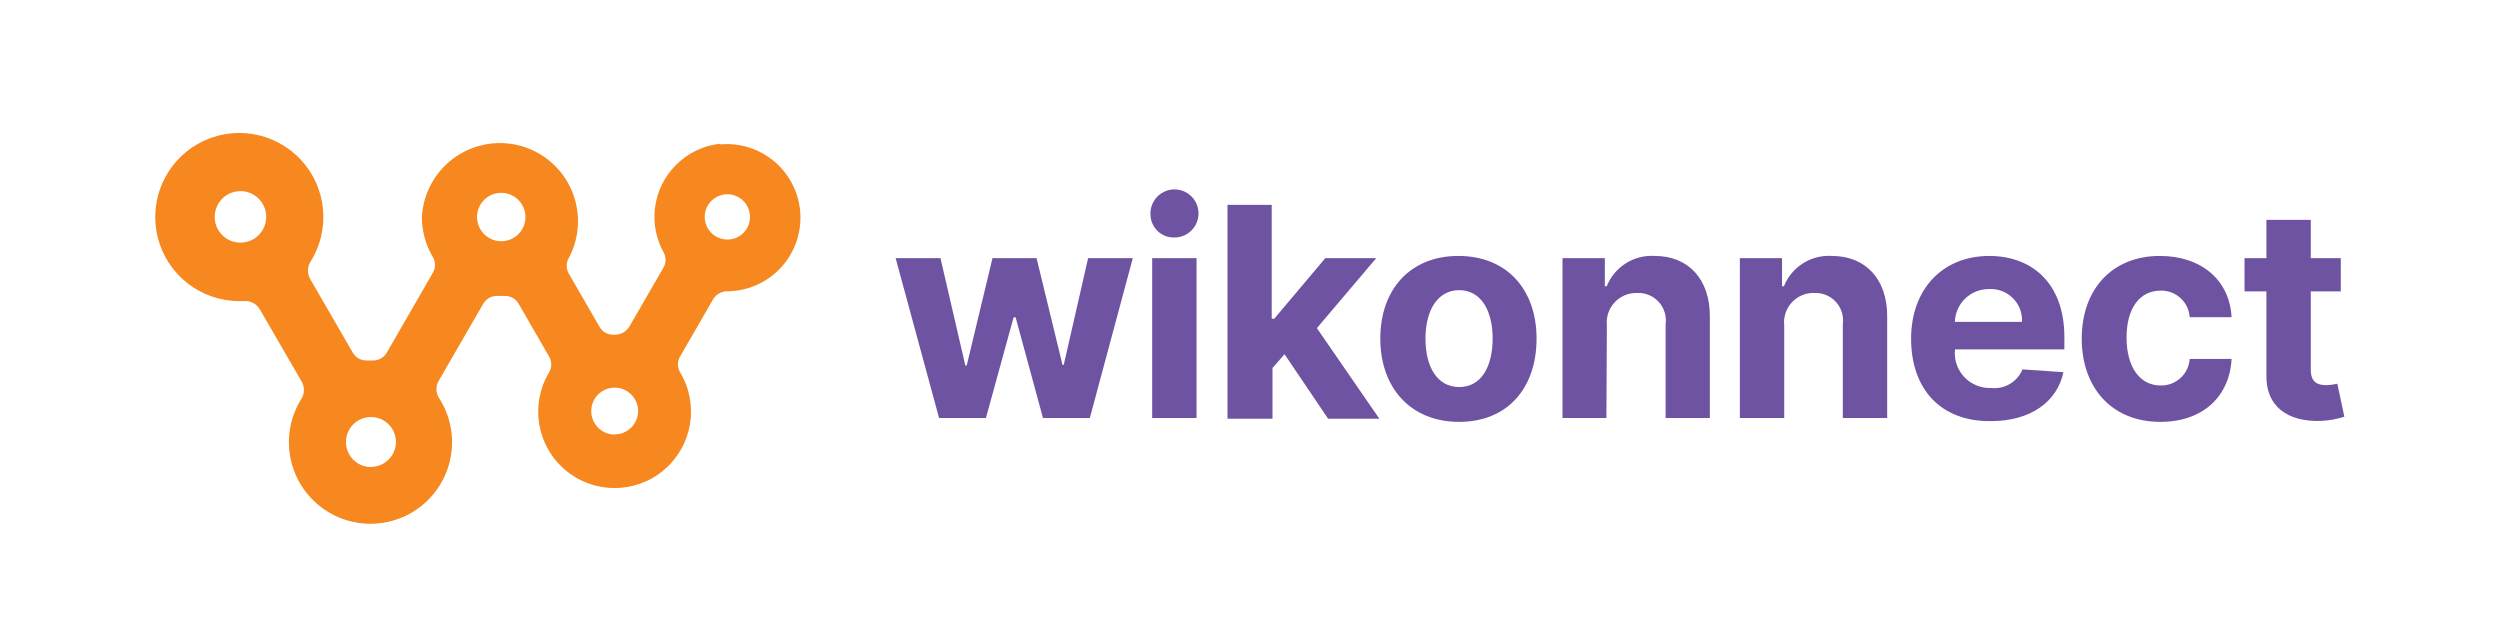
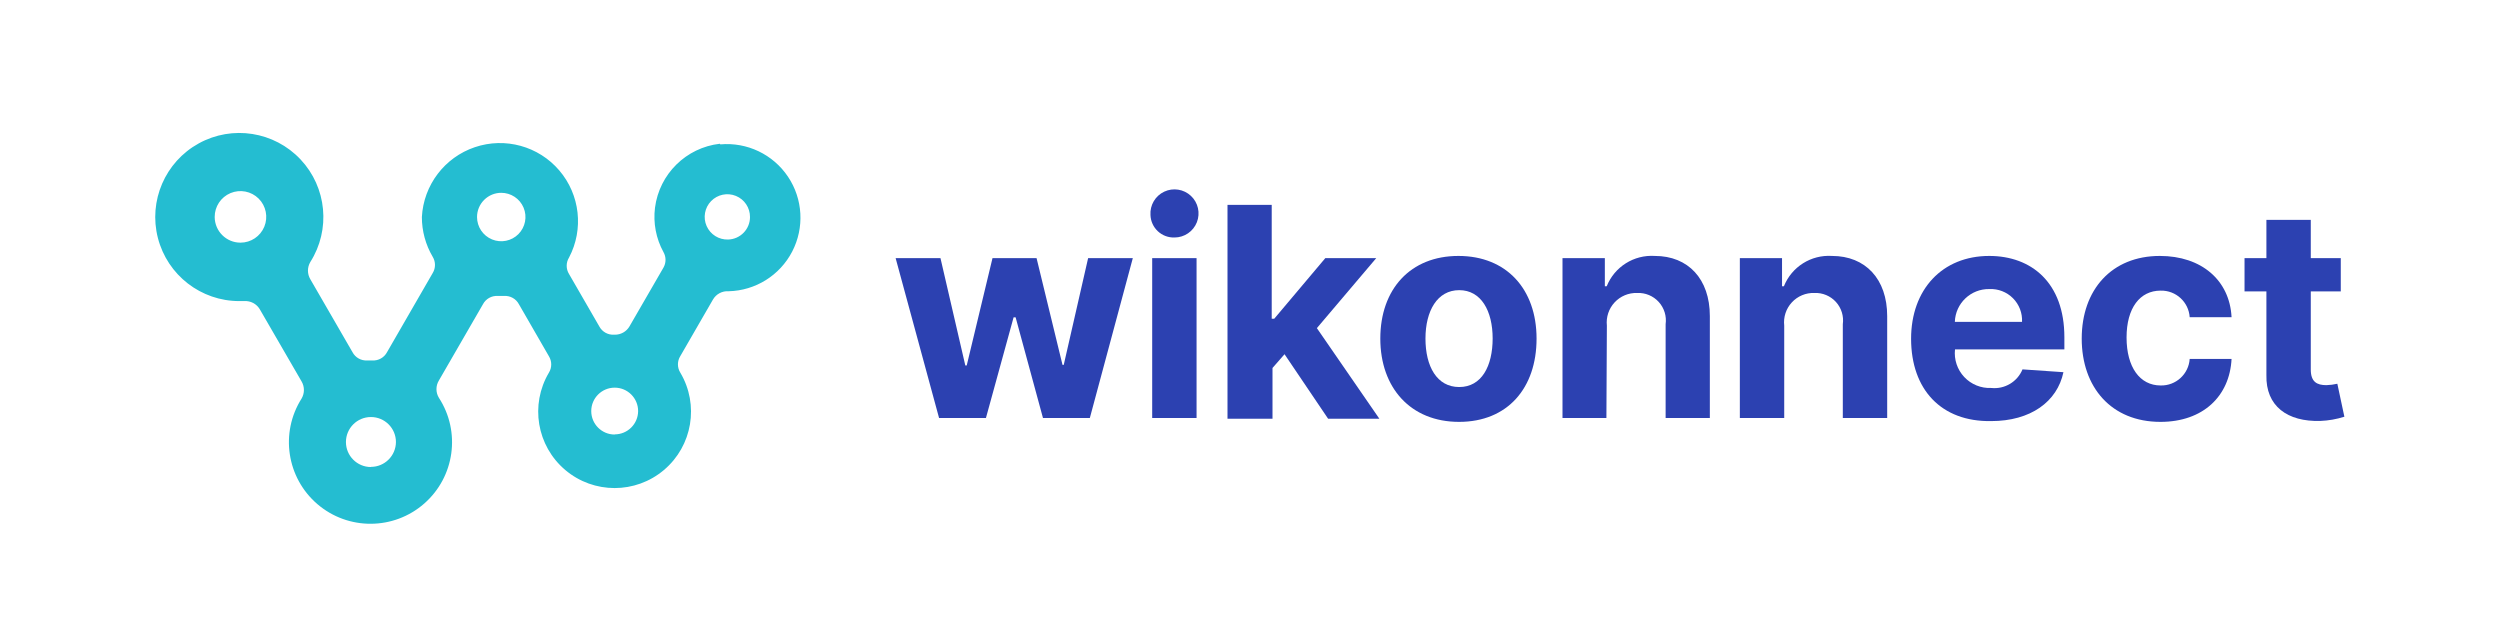
<svg xmlns="http://www.w3.org/2000/svg" viewBox="0 0 160 40">
  <defs>
-     <style>.cls-1{fill:none;}.cls-2{fill:#6e53a2;}.cls-3{fill:#f6881f;}</style>
+     <style>.cls-1{fill:none;}.cls-2{fill:#2C41B1;}.cls-3{fill:#24BDD1;}</style>
  </defs>
  <g id="Layer_2" data-name="Layer 2">
    <g id="Layer_1-2" data-name="Layer 1">
      <rect class="cls-1" width="160" height="40" />
      <path class="cls-2" d="M57.32,16.52h2.87l1.59,6.87h.09l1.65-6.87h2.82L68,23.35h.08l1.56-6.83h2.86L69.75,26.75h-3L65,20.31h-.13L63.1,26.75h-3Z" />
      <path class="cls-2" d="M73.63,13.76a1.54,1.54,0,1,1,1.54,1.44A1.49,1.49,0,0,1,73.63,13.76Zm.11,2.76h2.84V26.75H73.74Z" />
      <path class="cls-2" d="M78.56,13.11h2.83V20.4h.16l3.27-3.88h3.26L84.28,21l4,5.8H85l-2.79-4.13-.77.88v3.25H78.56Z" />
      <path class="cls-2" d="M88.34,21.67c0-3.17,1.93-5.29,5-5.29s5,2.12,5,5.29S96.48,27,93.38,27,88.34,24.82,88.34,21.67Zm7.19,0c0-1.78-.74-3.1-2.14-3.1s-2.16,1.32-2.16,3.1.73,3.1,2.16,3.1S95.53,23.44,95.53,21.65Z" />
      <path class="cls-2" d="M102.81,26.75H100V16.52h2.71v1.8h.12a3.1,3.1,0,0,1,3.08-1.94c2.13,0,3.52,1.47,3.52,3.85v6.52h-2.83v-6a1.76,1.76,0,0,0-1.82-2,1.89,1.89,0,0,0-1.94,2.09Z" />
      <path class="cls-2" d="M114.19,26.75h-2.84V16.52h2.7v1.8h.12a3.1,3.1,0,0,1,3.08-1.94c2.13,0,3.53,1.47,3.53,3.85v6.52h-2.84v-6a1.76,1.76,0,0,0-1.82-2,1.88,1.88,0,0,0-1.93,2.09Z" />
      <path class="cls-2" d="M122.31,21.68c0-3.16,2-5.3,5-5.3,2.71,0,4.81,1.72,4.81,5.2v.78h-7a2.23,2.23,0,0,0,2.32,2.47,1.94,1.94,0,0,0,2-1.19l2.62.18c-.4,1.89-2.1,3.13-4.63,3.13C124.23,27,122.31,24.92,122.31,21.68Zm7.1-1.08a2,2,0,0,0-2.09-2.1,2.17,2.17,0,0,0-2.21,2.1Z" />
      <path class="cls-2" d="M133.23,21.67c0-3.13,1.92-5.29,5-5.29,2.67,0,4.47,1.56,4.59,3.92h-2.68a1.82,1.82,0,0,0-1.86-1.7c-1.32,0-2.18,1.1-2.18,3s.85,3.07,2.18,3.07a1.82,1.82,0,0,0,1.86-1.7h2.68C142.7,25.35,141,27,138.27,27,135.12,27,133.23,24.78,133.23,21.67Z" />
      <path class="cls-2" d="M149.81,18.65h-1.92v5c0,.79.39,1,1,1a3.64,3.64,0,0,0,.7-.09l.45,2.11a5.81,5.81,0,0,1-1.54.27C146.4,27,145,26,145.05,24V18.65h-1.4V16.52h1.4V14.07h2.84v2.45h1.92Z" />
      <path class="cls-3" d="M46.07,9.2a4.73,4.73,0,0,0-4.15,4.09,4.69,4.69,0,0,0,.54,2.84,1,1,0,0,1,0,1L40.28,20.9a1.07,1.07,0,0,1-.93.52H39.3a1,1,0,0,1-.94-.52l-1.94-3.36a1,1,0,0,1,0-1.06A5,5,0,1,0,27,13.89a5,5,0,0,0,.69,2.54,1,1,0,0,1,0,1.05l-2.92,5.06a1,1,0,0,1-.94.53h-.33a1,1,0,0,1-.94-.53l-2.7-4.67a1.08,1.08,0,0,1,0-1.1,5.38,5.38,0,1,0-4.54,2.5h.31a1.07,1.07,0,0,1,1,.53l2.67,4.61a1.08,1.08,0,0,1,0,1.1,5.22,5.22,0,1,0,8.79-.05,1.06,1.06,0,0,1,0-1.11l2.82-4.88a1,1,0,0,1,.94-.53h.42a1,1,0,0,1,.94.53l1.92,3.33a1,1,0,0,1,0,1.05,4.89,4.89,0,1,0,8.41,0,1,1,0,0,1,0-1.06l2.09-3.62a1.07,1.07,0,0,1,1-.53h0a4.71,4.71,0,1,0-.53-9.4Zm-14,3.14a1.55,1.55,0,1,1-1.54,1.55A1.55,1.55,0,0,1,32.09,12.34ZM13.74,13.89a1.65,1.65,0,1,1,1.65,1.64A1.65,1.65,0,0,1,13.74,13.89Zm10,16a1.6,1.6,0,1,1,1.6-1.6A1.6,1.6,0,0,1,23.74,29.88Zm15.6-2.08a1.5,1.5,0,1,1,1.5-1.5A1.5,1.5,0,0,1,39.34,27.8ZM46.6,15.33A1.45,1.45,0,1,1,48,13.89,1.44,1.44,0,0,1,46.6,15.33Z" />
    </g>
  </g>
</svg>
